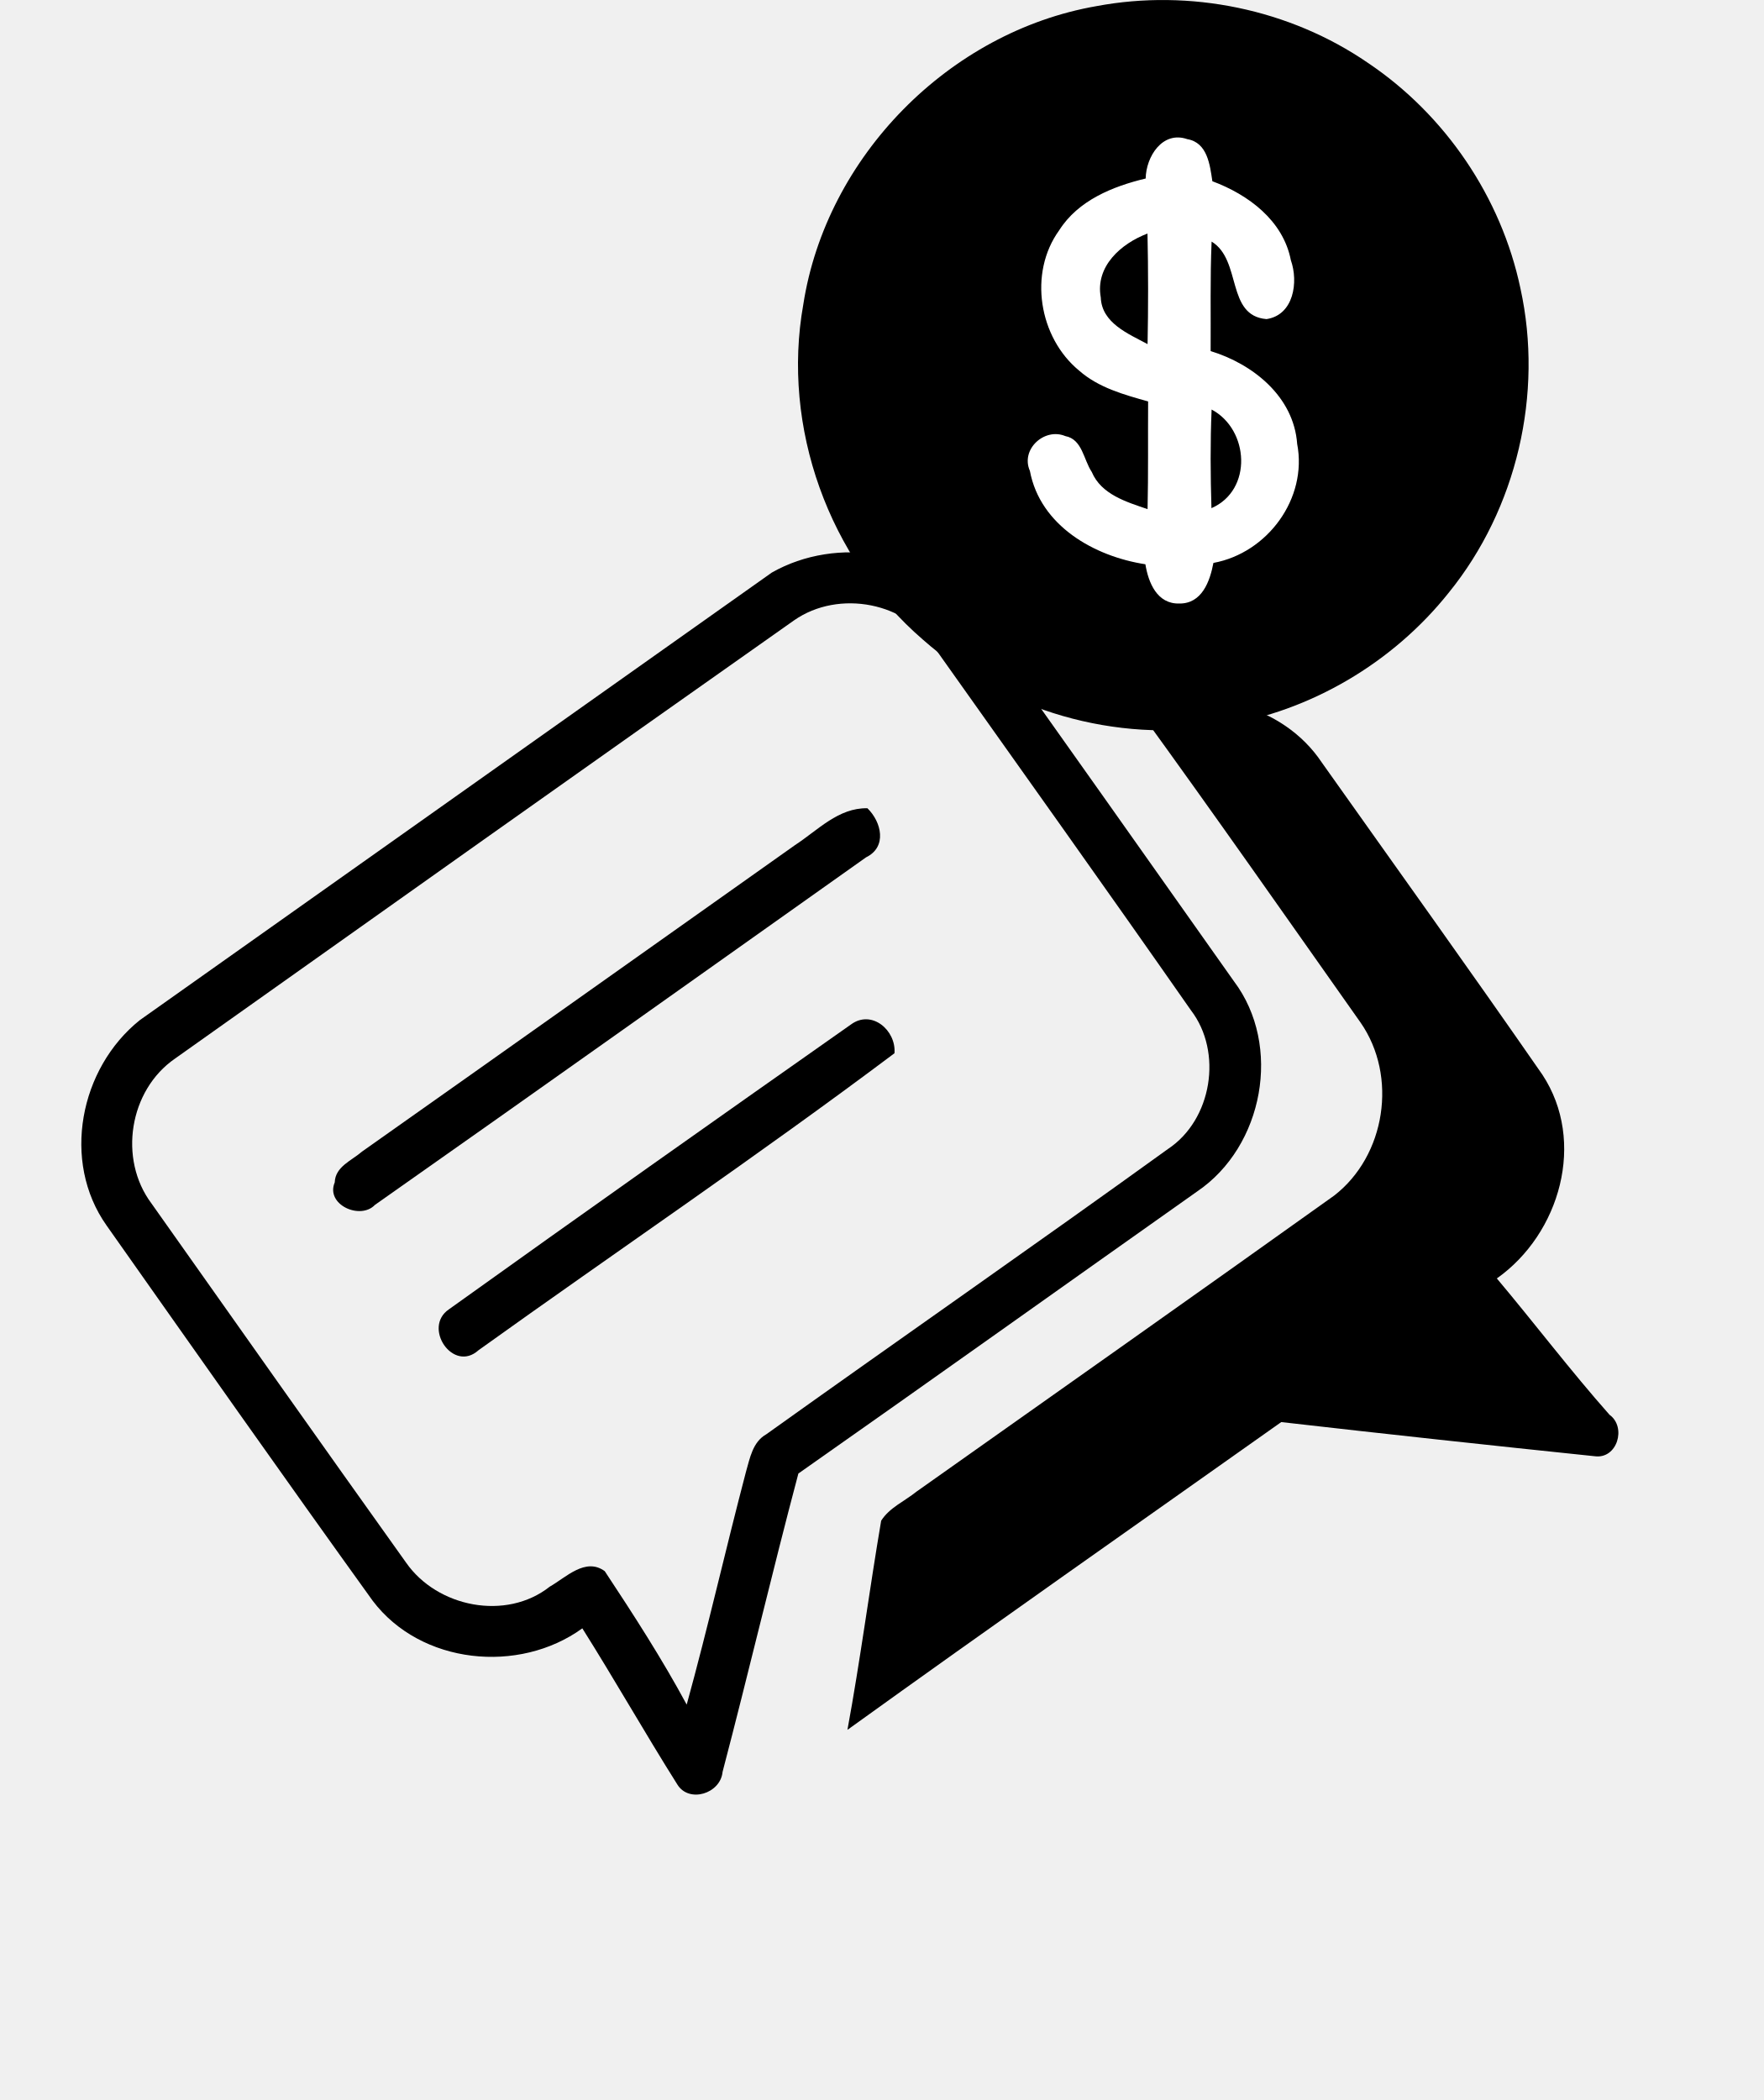
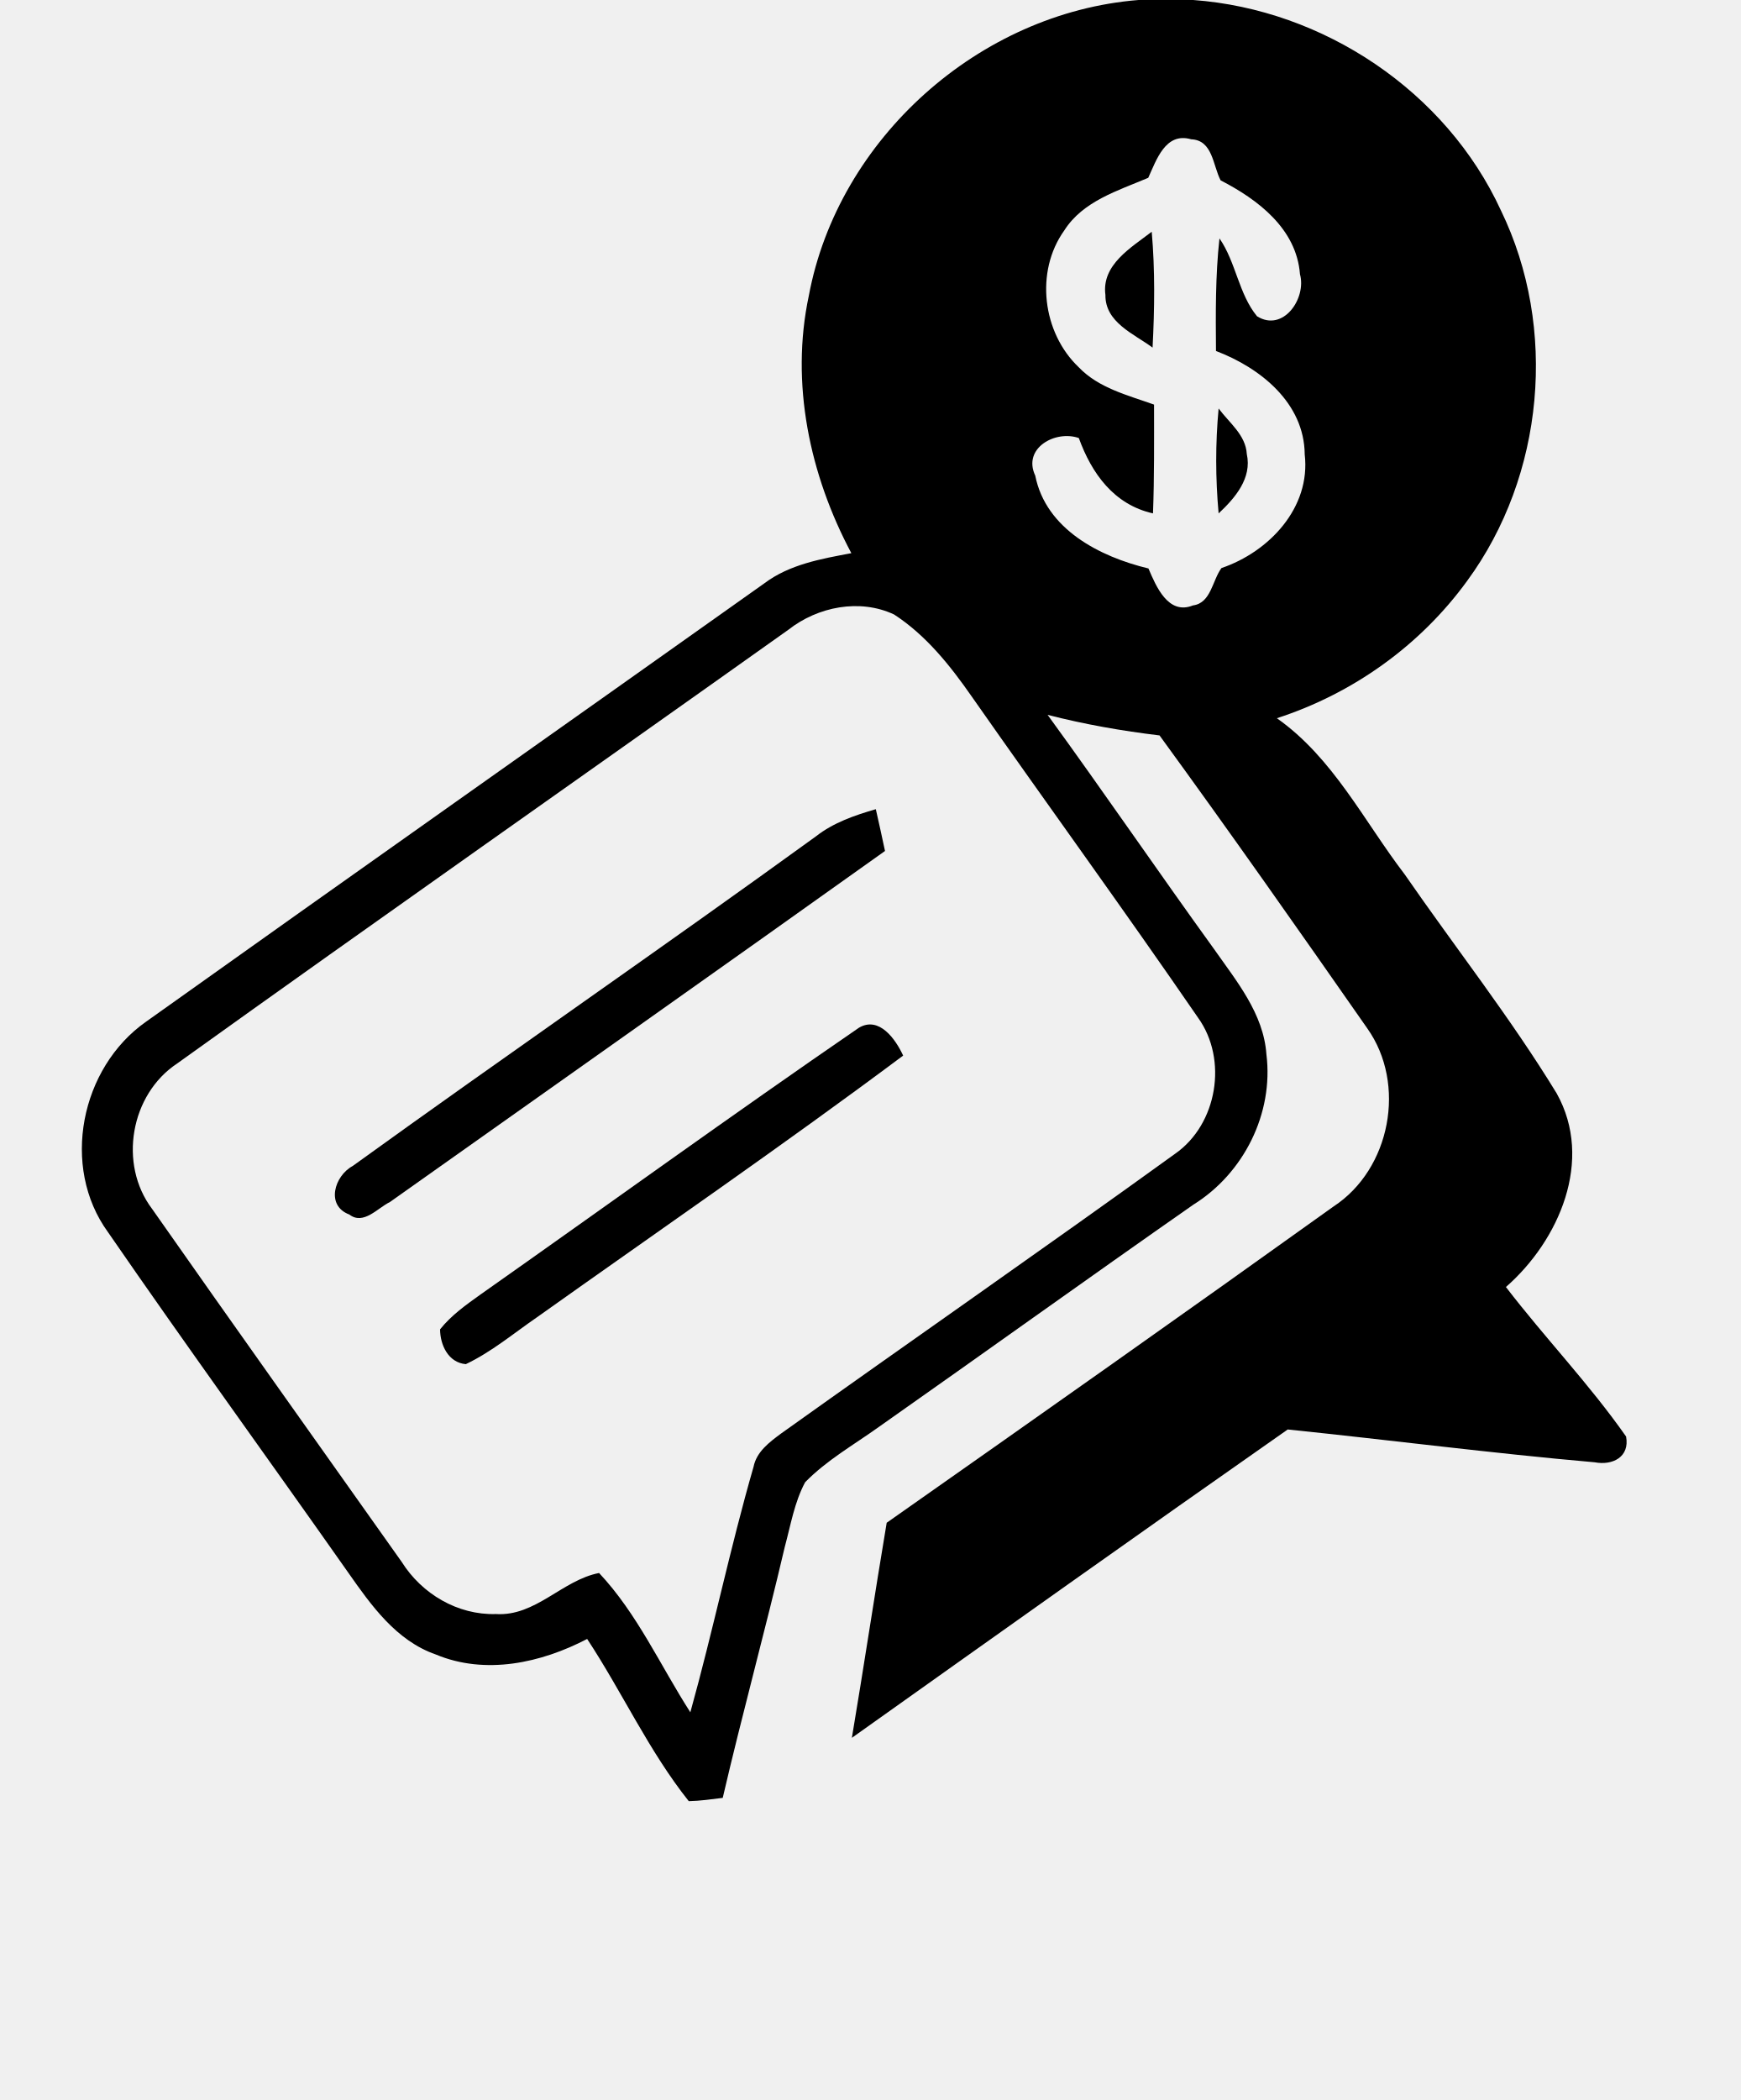
- <svg xmlns="http://www.w3.org/2000/svg" width="42" height="50" viewBox="0 0 42 50" fill="none">
-   <path d="M27.278 4.25C27.286 3.732 27.676 3.107 28.269 3.313C28.748 3.394 28.808 3.925 28.866 4.315C29.721 4.634 30.551 5.248 30.735 6.196C30.918 6.712 30.806 7.5 30.155 7.598C29.186 7.517 29.572 6.196 28.848 5.752C28.811 6.621 28.831 7.49 28.825 8.359C29.835 8.668 30.804 9.444 30.885 10.568C31.136 11.871 30.177 13.167 28.891 13.403C28.808 13.841 28.618 14.376 28.078 14.37C27.547 14.383 27.342 13.87 27.271 13.435C26.052 13.248 24.766 12.518 24.521 11.211C24.293 10.699 24.867 10.174 25.365 10.383C25.77 10.458 25.799 10.946 25.994 11.236C26.22 11.773 26.819 11.95 27.323 12.122C27.342 11.267 27.33 10.413 27.336 9.558C26.757 9.396 26.154 9.23 25.693 8.824C24.735 8.036 24.482 6.503 25.218 5.484C25.67 4.771 26.489 4.439 27.278 4.25ZM26.209 7.081C26.232 7.693 26.865 7.946 27.323 8.193C27.34 7.316 27.34 6.439 27.321 5.561C26.695 5.798 26.075 6.339 26.209 7.081ZM28.848 9.751C28.815 10.533 28.821 11.317 28.844 12.099C29.831 11.669 29.742 10.226 28.848 9.751Z" fill="white" />
-   <path d="M26.106 0.146C28.329 -0.271 30.706 0.216 32.571 1.498C34.411 2.734 35.744 4.696 36.201 6.868C36.752 9.376 36.114 12.113 34.496 14.109C33.166 15.78 31.206 16.938 29.095 17.272C26.575 17.703 23.889 16.923 21.976 15.231C19.732 13.298 18.604 10.17 19.126 7.25C19.672 3.73 22.598 0.757 26.106 0.146ZM27.278 4.25C26.49 4.439 25.67 4.771 25.218 5.484C24.482 6.503 24.735 8.036 25.693 8.824C26.154 9.23 26.757 9.396 27.336 9.558C27.33 10.413 27.342 11.267 27.323 12.122C26.819 11.95 26.22 11.773 25.994 11.236C25.799 10.946 25.77 10.458 25.365 10.383C24.868 10.174 24.293 10.699 24.521 11.211C24.766 12.518 26.052 13.248 27.271 13.435C27.342 13.87 27.547 14.383 28.078 14.37C28.618 14.376 28.808 13.841 28.891 13.403C30.177 13.167 31.136 11.871 30.885 10.568C30.804 9.444 29.835 8.668 28.825 8.359C28.831 7.49 28.811 6.621 28.848 5.752C29.572 6.196 29.186 7.517 30.155 7.598C30.806 7.5 30.918 6.712 30.735 6.196C30.551 5.248 29.721 4.634 28.866 4.315C28.808 3.925 28.748 3.394 28.269 3.313C27.676 3.107 27.286 3.732 27.278 4.25Z" fill="black" />
-   <path d="M26.209 7.081C26.075 6.339 26.695 5.798 27.321 5.561C27.34 6.438 27.34 7.316 27.323 8.193C26.865 7.946 26.232 7.693 26.209 7.081Z" fill="black" />
-   <path d="M28.848 9.751C29.742 10.226 29.831 11.669 28.844 12.099C28.821 11.317 28.815 10.533 28.848 9.751Z" fill="black" />
-   <path d="M3.329 24.289L18.376 13.633C19.923 12.753 22.108 13.083 23.153 14.575C25.236 17.5 27.308 20.43 29.379 23.363C30.534 24.896 30.082 27.294 28.511 28.363C25.343 30.601 22.186 32.854 19.009 35.084C18.382 37.445 17.824 39.826 17.204 42.188C17.155 42.708 16.402 42.94 16.126 42.486C15.353 41.26 14.638 39.996 13.865 38.77C12.355 39.864 10.02 39.63 8.874 38.114C6.741 35.15 4.64 32.16 2.536 29.176C1.459 27.651 1.898 25.434 3.329 24.289ZM3.606 28.653C5.624 31.506 7.638 34.362 9.669 37.206C10.41 38.269 12.05 38.599 13.09 37.777C13.473 37.56 13.94 37.072 14.399 37.409C15.084 38.445 15.761 39.493 16.35 40.586C16.857 38.748 17.277 36.884 17.762 35.04C17.855 34.718 17.921 34.333 18.243 34.151C21.424 31.878 24.638 29.645 27.81 27.356C28.857 26.663 29.12 25.048 28.354 24.052C26.347 21.177 24.309 18.323 22.281 15.463C21.611 14.335 19.972 14.027 18.908 14.769C13.987 18.236 9.075 21.721 4.165 25.206C3.076 25.958 2.814 27.595 3.606 28.653Z" fill="black" />
-   <path d="M7.97 28.152C7.982 27.776 8.374 27.633 8.619 27.419C12.06 24.991 15.494 22.553 18.931 20.12C19.472 19.768 19.96 19.23 20.653 19.244C20.989 19.572 21.128 20.166 20.62 20.413C16.724 23.175 12.832 25.943 8.927 28.688C8.578 29.055 7.746 28.683 7.97 28.152Z" fill="black" />
-   <path d="M27.133 16.937C28.637 16.3 30.548 16.77 31.471 18.154C33.224 20.629 34.995 23.094 36.723 25.587C37.772 27.178 37.144 29.376 35.639 30.439C36.542 31.513 37.391 32.634 38.322 33.685C38.733 33.982 38.504 34.745 37.97 34.672C35.482 34.413 32.993 34.144 30.506 33.859C27.062 36.298 23.603 38.721 20.177 41.187C20.482 39.534 20.698 37.865 20.98 36.208C21.175 35.897 21.538 35.744 21.817 35.518C25.134 33.171 28.458 30.829 31.765 28.467C32.993 27.517 33.282 25.625 32.396 24.349C30.65 21.875 28.914 19.39 27.133 16.937Z" fill="black" />
-   <path d="M11.392 32.149C10.788 32.694 10.055 31.606 10.688 31.175C13.868 28.897 17.063 26.64 20.263 24.391C20.756 24.03 21.341 24.532 21.297 25.077C18.053 27.512 14.689 29.785 11.392 32.149Z" fill="black" />
+ <svg xmlns="http://www.w3.org/2000/svg" width="165pt" height="199pt" viewBox="0 0 165 199" version="1.1">
+   <g id="#000000ff">
+     <path fill="#000000" opacity="1.00" d=" M 107.91 0.00 L 113.09 0.00 C 125.44 0.90 137.07 8.66 142.26 19.95 C 147.66 31.07 146.37 45.08 139.06 55.04 C 134.61 61.17 128.22 65.73 121.02 68.06 C 126.35 71.81 129.26 77.79 133.13 82.85 C 137.92 89.78 143.15 96.42 147.54 103.61 C 151.08 109.94 147.77 117.55 142.73 121.96 C 146.42 126.77 150.65 131.17 154.12 136.13 C 154.48 138.07 152.84 138.89 151.15 138.57 C 141.43 137.72 131.75 136.46 122.05 135.46 C 108.23 145.13 94.49 154.91 80.74 164.68 C 81.88 157.90 82.90 151.09 84.04 144.30 C 98.19 134.36 112.33 124.40 126.39 114.33 C 131.80 110.79 133.33 102.72 129.59 97.45 C 123.10 88.15 116.58 78.86 109.90 69.69 C 106.33 69.26 102.78 68.64 99.29 67.74 C 104.63 75.08 109.75 82.58 115.07 89.94 C 117.19 92.97 119.76 96.05 120.03 99.91 C 120.73 105.52 117.87 111.20 113.10 114.16 C 103.12 121.13 93.24 128.23 83.28 135.23 C 80.92 136.92 78.35 138.37 76.31 140.46 C 75.29 142.36 74.94 144.53 74.38 146.59 C 72.52 154.54 70.35 162.41 68.50 170.37 C 67.43 170.50 66.36 170.66 65.28 170.68 C 61.51 165.95 58.97 160.35 55.65 155.31 C 51.28 157.59 46.01 158.75 41.30 156.78 C 37.56 155.48 35.19 152.14 33.01 149.03 C 25.44 138.26 17.71 127.61 10.24 116.77 C 5.72 110.56 7.64 101.17 13.84 96.82 C 33.34 82.92 52.92 69.14 72.44 55.28 C 74.83 53.48 77.82 52.96 80.69 52.42 C 76.74 45.01 74.89 36.32 76.66 28.02 C 79.44 13.13 92.83 1.20 107.91 0.00 M 108.83 16.85 C 105.96 18.07 102.64 19.05 100.87 21.84 C 98.08 25.74 98.80 31.53 102.24 34.80 C 104.13 36.78 106.89 37.45 109.38 38.34 C 109.38 41.78 109.41 45.21 109.28 48.65 C 105.58 47.82 103.47 44.87 102.25 41.51 C 100.04 40.73 96.89 42.46 98.12 45.07 C 99.13 50.16 104.24 52.76 108.85 53.87 C 109.57 55.56 110.72 58.32 113.07 57.37 C 114.78 57.15 114.90 55.00 115.77 53.83 C 120.28 52.30 124.25 48.11 123.66 43.06 C 123.62 38.17 119.44 34.85 115.25 33.26 C 115.22 29.70 115.19 26.13 115.58 22.59 C 117.15 24.86 117.40 27.86 119.14 29.97 C 121.62 31.52 123.85 28.27 123.21 25.98 C 122.88 21.67 119.22 18.91 115.69 17.09 C 114.95 15.68 114.95 13.28 112.90 13.20 C 110.46 12.49 109.60 15.17 108.83 16.85 M 74.73 59.67 C 55.43 73.39 36.03 86.98 16.79 100.78 C 12.36 103.71 11.21 110.31 14.41 114.55 C 22.25 125.74 30.18 136.86 38.08 148.02 C 39.98 151.04 43.38 153.06 47.00 152.95 C 50.77 153.19 53.28 149.74 56.78 149.06 C 60.40 152.91 62.59 157.84 65.43 162.26 C 67.58 154.54 69.20 146.69 71.42 139.00 C 71.71 137.56 72.92 136.67 74.02 135.85 C 86.45 126.98 99.00 118.27 111.38 109.33 C 115.38 106.54 116.40 100.40 113.55 96.44 C 106.52 86.21 99.21 76.16 92.09 65.99 C 90.05 63.06 87.76 60.19 84.74 58.23 C 81.48 56.70 77.51 57.49 74.73 59.67 Z" />
+     <path fill="#000000" opacity="1.00" d=" M 104.77 27.95 C 104.39 25.08 107.22 23.46 109.16 21.96 C 109.48 25.61 109.43 29.28 109.24 32.94 C 107.47 31.63 104.74 30.56 104.77 27.95 Z" />
+     <path fill="#000000" opacity="1.00" d=" M 115.50 38.71 C 116.50 40.06 118.07 41.22 118.17 43.02 C 118.68 45.32 117.05 47.20 115.50 48.65 C 115.20 45.34 115.19 42.02 115.50 38.71 Z" />
+     <path fill="#000000" opacity="1.00" d=" M 77.34 79.25 C 79.00 77.95 81.01 77.26 83.01 76.68 C 83.31 78.00 83.60 79.32 83.88 80.64 C 68.27 91.77 52.60 102.82 36.95 113.91 C 35.80 114.46 34.45 116.13 33.11 115.09 C 30.85 114.25 31.69 111.43 33.43 110.49 C 47.99 99.98 62.80 89.79 77.34 79.25 Z" />
+     <path fill="#000000" opacity="1.00" d=" M 81.41 97.39 C 83.34 96.25 84.90 98.51 85.60 100.03 C 74.20 108.54 62.48 116.59 50.89 124.83 C 48.68 126.35 46.59 128.11 44.15 129.27 C 42.48 129.12 41.72 127.45 41.71 125.97 C 42.77 124.64 44.17 123.65 45.54 122.67 C 57.50 114.25 69.35 105.67 81.41 97.39 Z" />
+   </g>
+   <g id="#ffffffff">
+ </g>
</svg>
